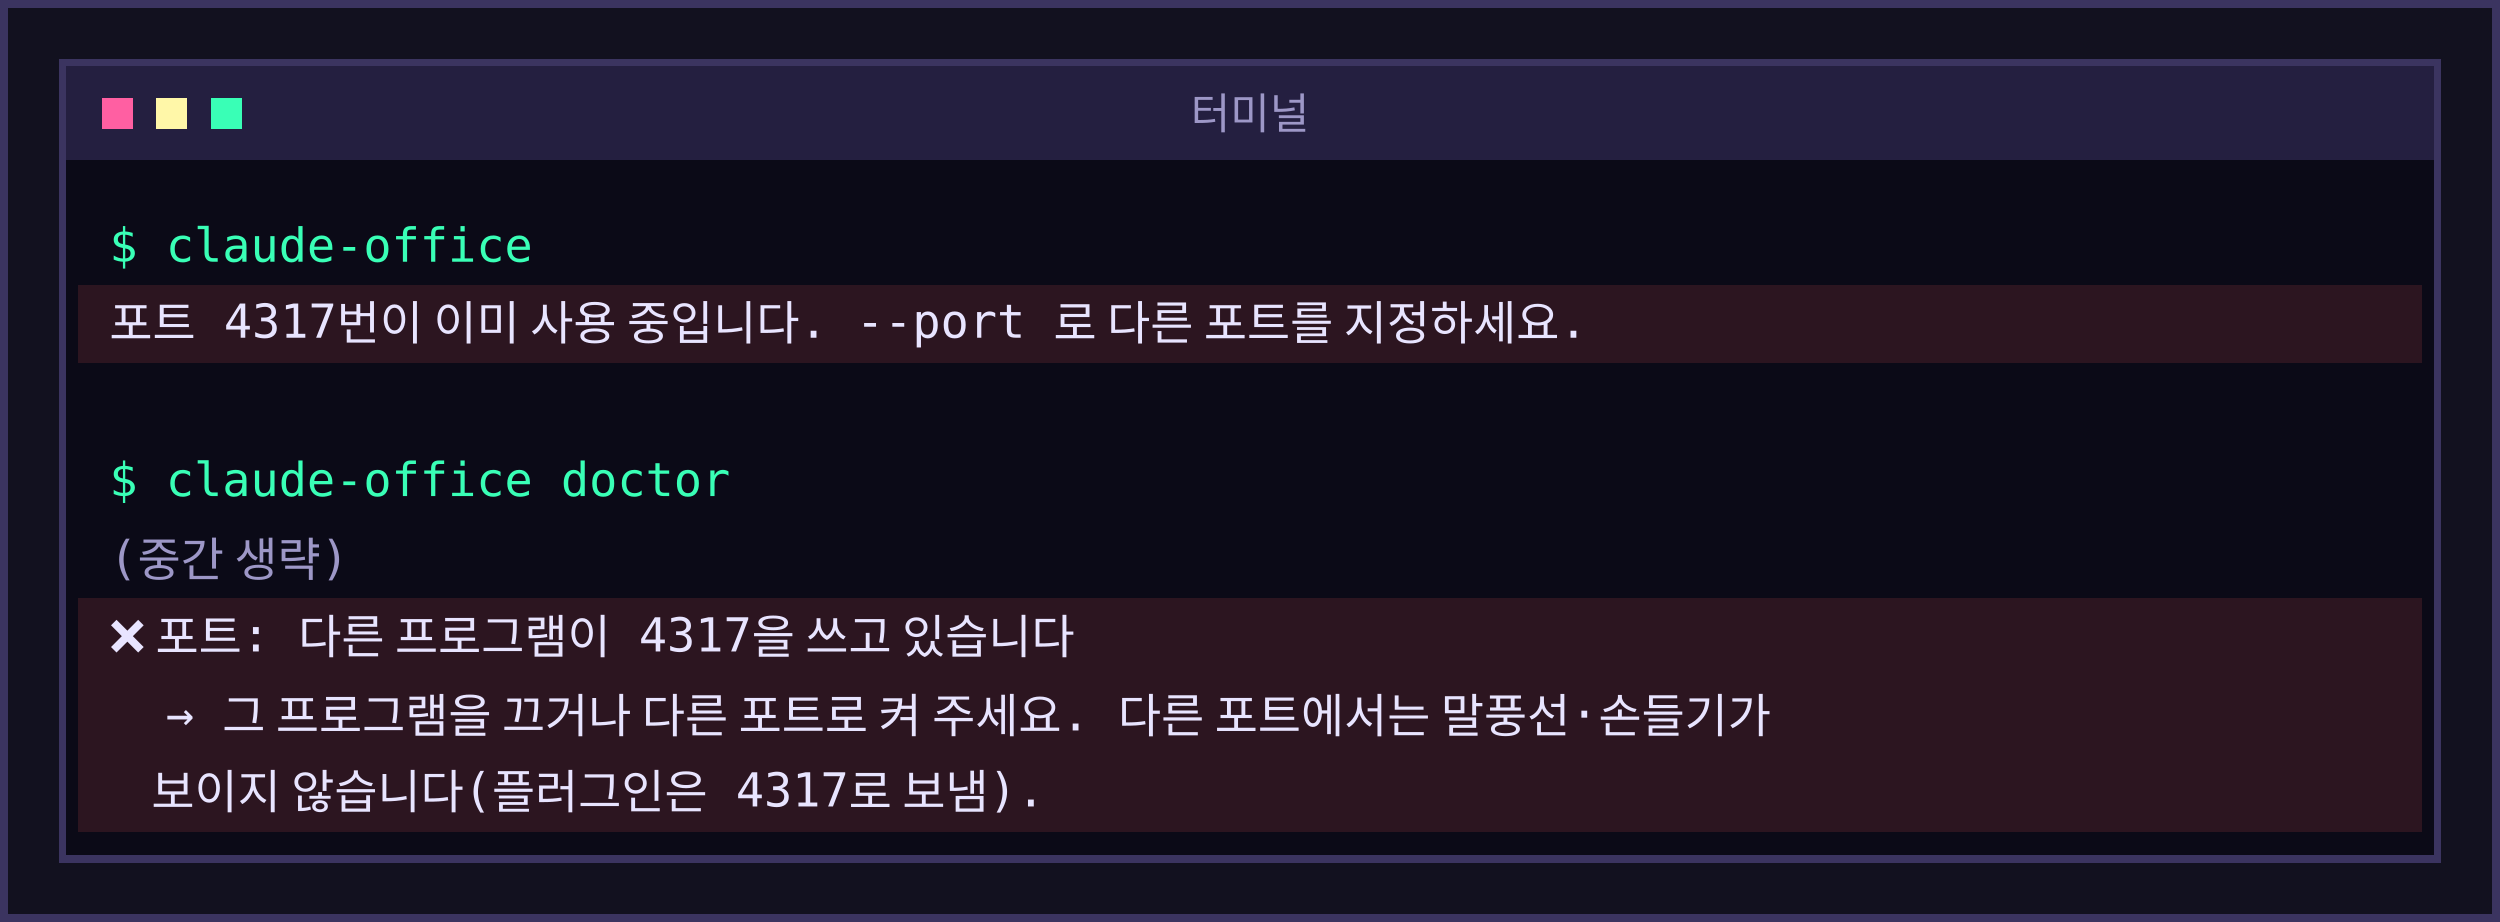
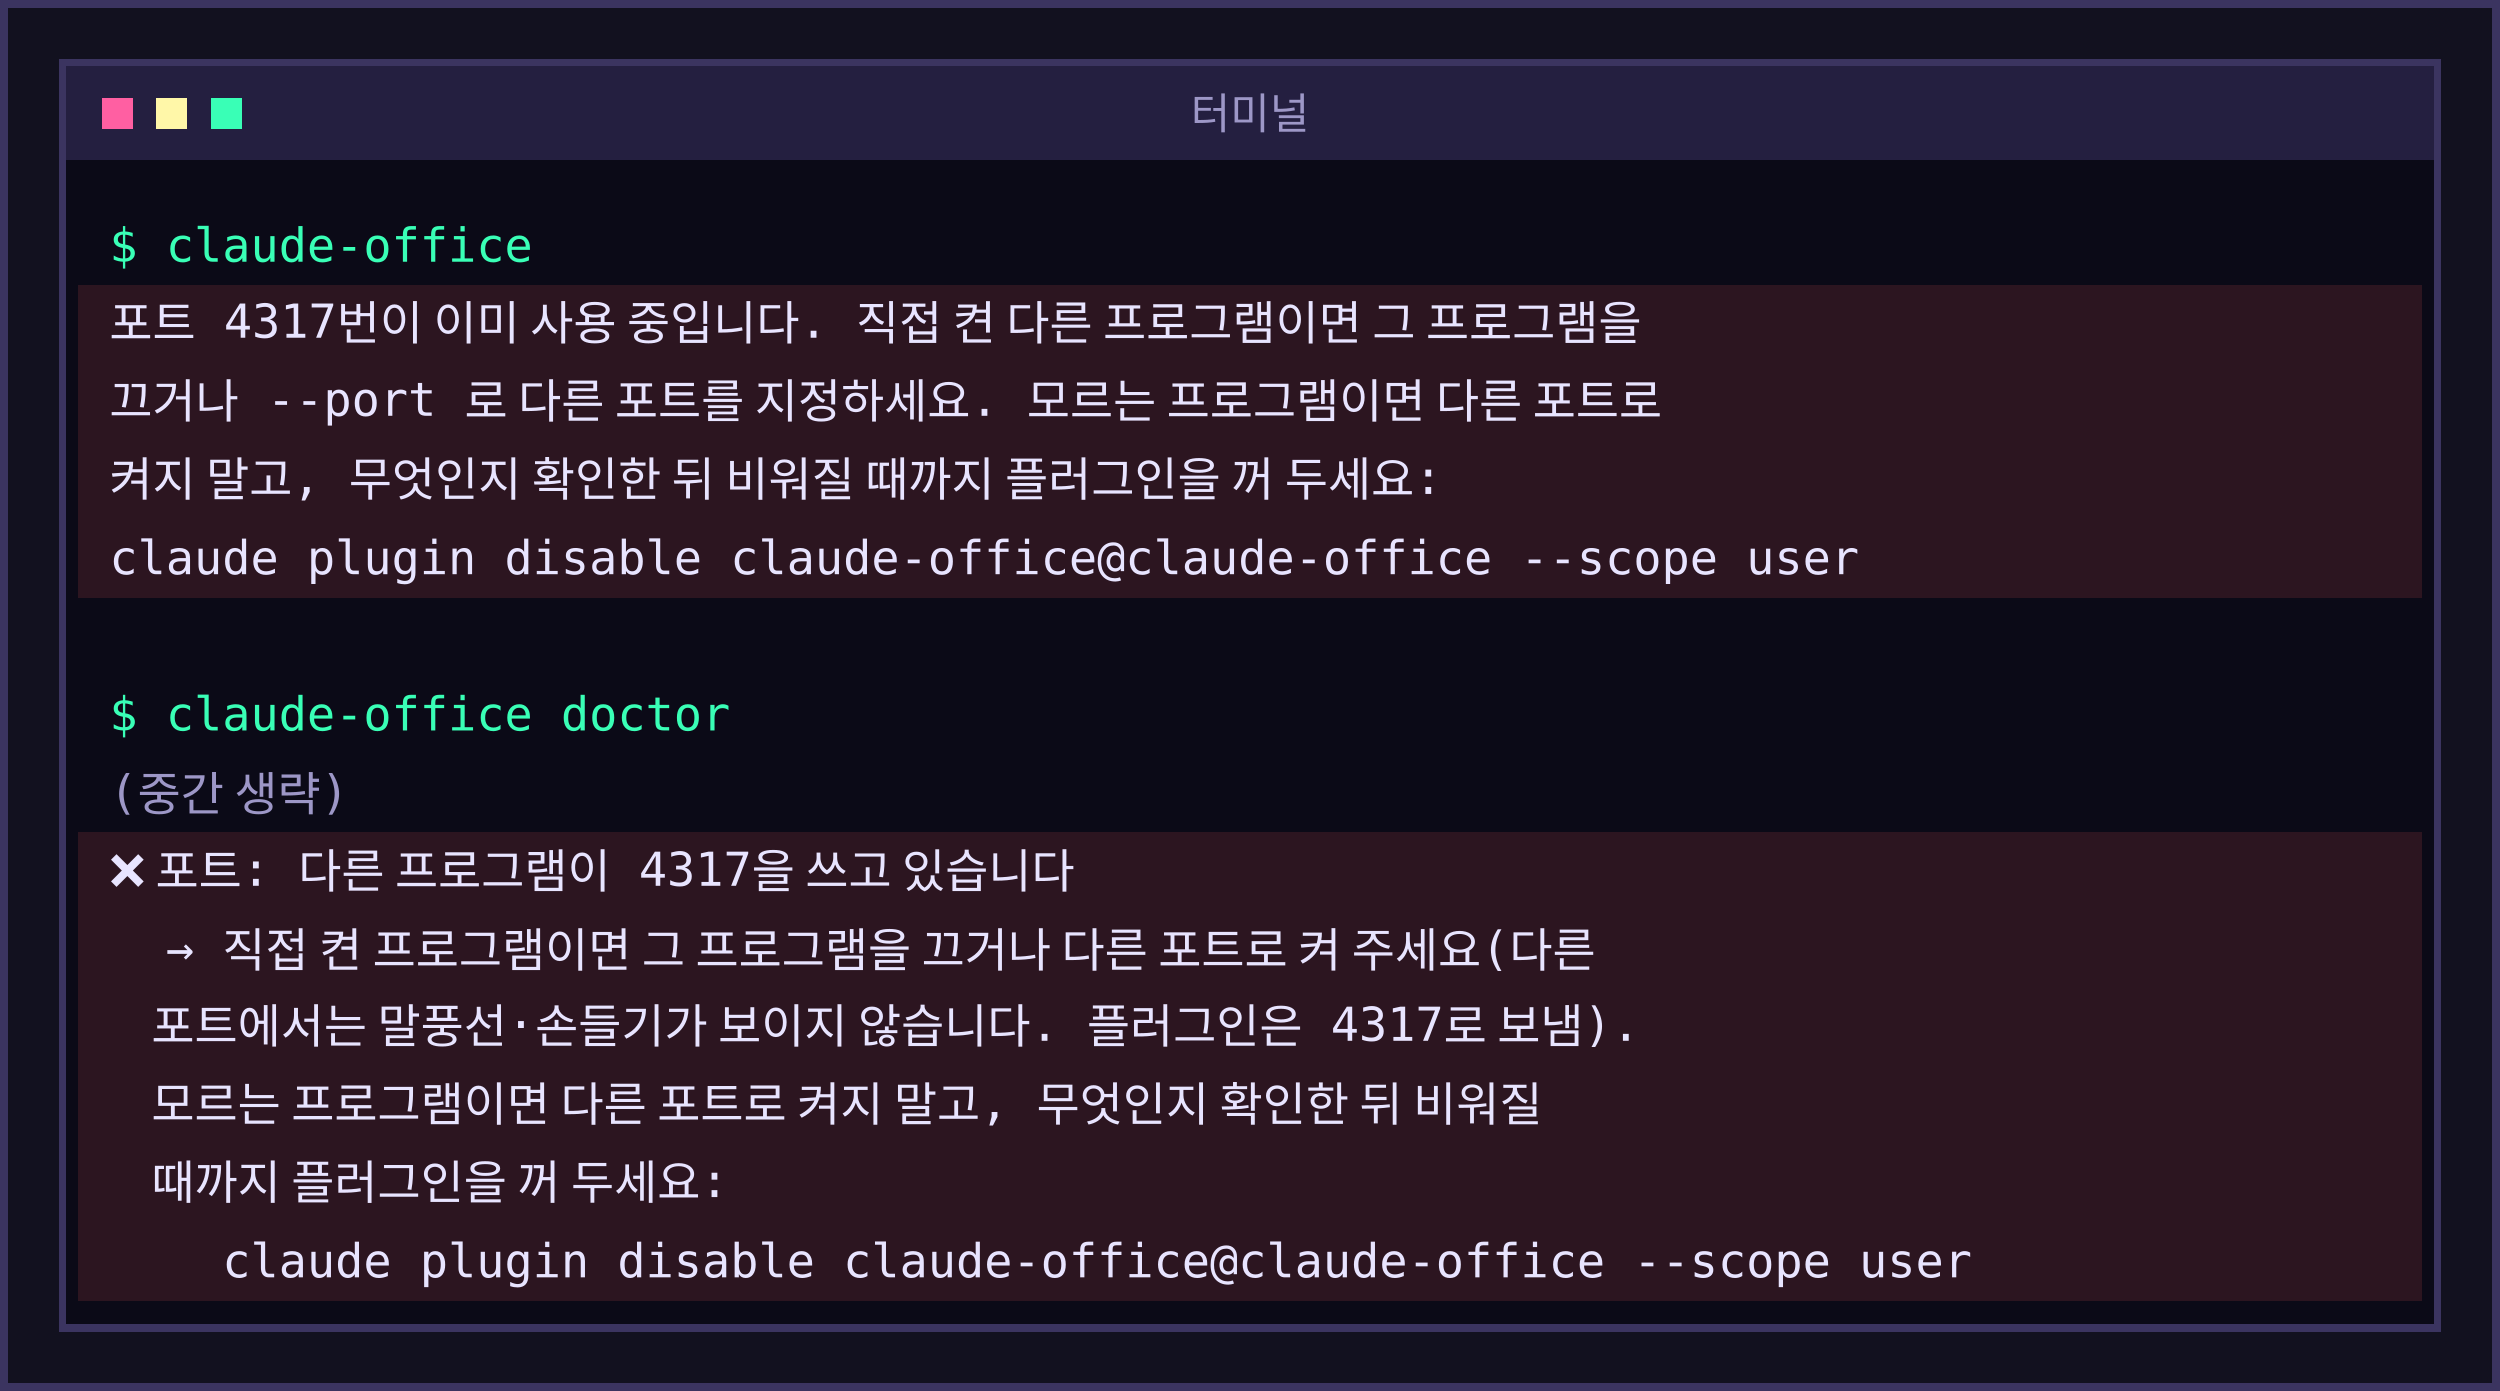
- <svg xmlns="http://www.w3.org/2000/svg" viewBox="0 0 640 236" role="img" aria-labelledby="fig-err-port-t fig-err-port-d" shape-rendering="crispEdges" font-family="-apple-system, 'Apple SD Gothic Neo', 'Malgun Gothic', 'Noto Sans KR', sans-serif">
-   <rect x="0" y="0" width="640" height="236" fill="#12111f" />
-   <rect x="1" y="1" width="638" height="234" fill="none" stroke="#3b3460" stroke-width="2" />
-   <rect x="16" y="16" width="608" height="204" fill="#0b0a17" stroke="#3b3460" stroke-width="2" />
+ <svg xmlns="http://www.w3.org/2000/svg" viewBox="0 0 640 356" role="img" aria-labelledby="fig-err-port-t fig-err-port-d" shape-rendering="crispEdges" font-family="-apple-system, 'Apple SD Gothic Neo', 'Malgun Gothic', 'Noto Sans KR', sans-serif">
+   <rect x="0" y="0" width="640" height="356" fill="#12111f" />
+   <rect x="1" y="1" width="638" height="354" fill="none" stroke="#3b3460" stroke-width="2" />
+   <rect x="16" y="16" width="608" height="324" fill="#0b0a17" stroke="#3b3460" stroke-width="2" />
  <rect x="17" y="17" width="606" height="24" fill="#241f40" />
  <rect x="26" y="25" width="8" height="8" fill="#ff5fa2" />
  <rect x="40" y="25" width="8" height="8" fill="#fff7a8" />
  <rect x="54" y="25" width="8" height="8" fill="#39ffb6" />
  <text x="320" y="33" font-size="11" fill="#9d97c7" text-anchor="middle">터미널</text>
  <text x="28" y="67" font-size="12" fill="#39ffb6" font-family="ui-monospace, 'SF Mono', Menlo, Consolas, 'D2Coding', monospace" xml:space="preserve">$ claude-office</text>
  <rect x="20" y="73" width="600" height="20" fill="#ff5a5a" fill-opacity="0.14" />
-   <text x="28" y="87" font-size="12" fill="#e8e4ff" font-family="ui-monospace, 'SF Mono', Menlo, Consolas, 'D2Coding', monospace" xml:space="preserve">포트 4317번이 이미 사용 중입니다. --port 로 다른 포트를 지정하세요.</text>
-   <text x="28" y="107" font-size="12" fill="#e8e4ff" font-family="ui-monospace, 'SF Mono', Menlo, Consolas, 'D2Coding', monospace" xml:space="preserve" />
-   <text x="28" y="127" font-size="12" fill="#39ffb6" font-family="ui-monospace, 'SF Mono', Menlo, Consolas, 'D2Coding', monospace" xml:space="preserve">$ claude-office doctor</text>
-   <text x="28" y="147" font-size="12" fill="#9d97c7" font-family="ui-monospace, 'SF Mono', Menlo, Consolas, 'D2Coding', monospace" xml:space="preserve">(중간 생략)</text>
-   <rect x="20" y="153" width="600" height="20" fill="#ff5a5a" fill-opacity="0.14" />
-   <text x="28" y="167" font-size="12" fill="#e8e4ff" font-family="ui-monospace, 'SF Mono', Menlo, Consolas, 'D2Coding', monospace" xml:space="preserve">❌ 포트: 다른 프로그램이 4317을 쓰고 있습니다</text>
-   <rect x="20" y="173" width="600" height="20" fill="#ff5a5a" fill-opacity="0.14" />
-   <text x="28" y="187" font-size="12" fill="#e8e4ff" font-family="ui-monospace, 'SF Mono', Menlo, Consolas, 'D2Coding', monospace" xml:space="preserve">  → 그 프로그램을 끄거나 다른 포트로 켜 주세요. 다른 포트에서는 말풍선·손들기가</text>
-   <rect x="20" y="193" width="600" height="20" fill="#ff5a5a" fill-opacity="0.14" />
-   <text x="28" y="207" font-size="12" fill="#e8e4ff" font-family="ui-monospace, 'SF Mono', Menlo, Consolas, 'D2Coding', monospace" xml:space="preserve">    보이지 않습니다(플러그인은 4317로 보냄).</text>
+   <text x="28" y="87" font-size="12" fill="#e8e4ff" font-family="ui-monospace, 'SF Mono', Menlo, Consolas, 'D2Coding', monospace" xml:space="preserve">포트 4317번이 이미 사용 중입니다. 직접 켠 다른 프로그램이면 그 프로그램을</text>
+   <rect x="20" y="93" width="600" height="20" fill="#ff5a5a" fill-opacity="0.14" />
+   <text x="28" y="107" font-size="12" fill="#e8e4ff" font-family="ui-monospace, 'SF Mono', Menlo, Consolas, 'D2Coding', monospace" xml:space="preserve">끄거나 --port 로 다른 포트를 지정하세요. 모르는 프로그램이면 다른 포트로</text>
+   <rect x="20" y="113" width="600" height="20" fill="#ff5a5a" fill-opacity="0.14" />
+   <text x="28" y="127" font-size="12" fill="#e8e4ff" font-family="ui-monospace, 'SF Mono', Menlo, Consolas, 'D2Coding', monospace" xml:space="preserve">켜지 말고, 무엇인지 확인한 뒤 비워질 때까지 플러그인을 꺼 두세요:</text>
+   <rect x="20" y="133" width="600" height="20" fill="#ff5a5a" fill-opacity="0.14" />
+   <text x="28" y="147" font-size="12" fill="#e8e4ff" font-family="ui-monospace, 'SF Mono', Menlo, Consolas, 'D2Coding', monospace" xml:space="preserve">claude plugin disable claude-office@claude-office --scope user</text>
+   <text x="28" y="167" font-size="12" fill="#e8e4ff" font-family="ui-monospace, 'SF Mono', Menlo, Consolas, 'D2Coding', monospace" xml:space="preserve" />
+   <text x="28" y="187" font-size="12" fill="#39ffb6" font-family="ui-monospace, 'SF Mono', Menlo, Consolas, 'D2Coding', monospace" xml:space="preserve">$ claude-office doctor</text>
+   <text x="28" y="207" font-size="12" fill="#9d97c7" font-family="ui-monospace, 'SF Mono', Menlo, Consolas, 'D2Coding', monospace" xml:space="preserve">(중간 생략)</text>
+   <rect x="20" y="213" width="600" height="20" fill="#ff5a5a" fill-opacity="0.14" />
+   <text x="28" y="227" font-size="12" fill="#e8e4ff" font-family="ui-monospace, 'SF Mono', Menlo, Consolas, 'D2Coding', monospace" xml:space="preserve">❌ 포트: 다른 프로그램이 4317을 쓰고 있습니다</text>
+   <rect x="20" y="233" width="600" height="20" fill="#ff5a5a" fill-opacity="0.14" />
+   <text x="28" y="247" font-size="12" fill="#e8e4ff" font-family="ui-monospace, 'SF Mono', Menlo, Consolas, 'D2Coding', monospace" xml:space="preserve">  → 직접 켠 프로그램이면 그 프로그램을 끄거나 다른 포트로 켜 주세요(다른</text>
+   <rect x="20" y="253" width="600" height="20" fill="#ff5a5a" fill-opacity="0.14" />
+   <text x="28" y="267" font-size="12" fill="#e8e4ff" font-family="ui-monospace, 'SF Mono', Menlo, Consolas, 'D2Coding', monospace" xml:space="preserve">    포트에서는 말풍선·손들기가 보이지 않습니다. 플러그인은 4317로 보냄).</text>
+   <rect x="20" y="273" width="600" height="20" fill="#ff5a5a" fill-opacity="0.14" />
+   <text x="28" y="287" font-size="12" fill="#e8e4ff" font-family="ui-monospace, 'SF Mono', Menlo, Consolas, 'D2Coding', monospace" xml:space="preserve">    모르는 프로그램이면 다른 포트로 켜지 말고, 무엇인지 확인한 뒤 비워질</text>
+   <rect x="20" y="293" width="600" height="20" fill="#ff5a5a" fill-opacity="0.14" />
+   <text x="28" y="307" font-size="12" fill="#e8e4ff" font-family="ui-monospace, 'SF Mono', Menlo, Consolas, 'D2Coding', monospace" xml:space="preserve">    때까지 플러그인을 꺼 두세요:</text>
+   <rect x="20" y="313" width="600" height="20" fill="#ff5a5a" fill-opacity="0.14" />
+   <text x="28" y="327" font-size="12" fill="#e8e4ff" font-family="ui-monospace, 'SF Mono', Menlo, Consolas, 'D2Coding', monospace" xml:space="preserve">    claude plugin disable claude-office@claude-office --scope user</text>
</svg>
